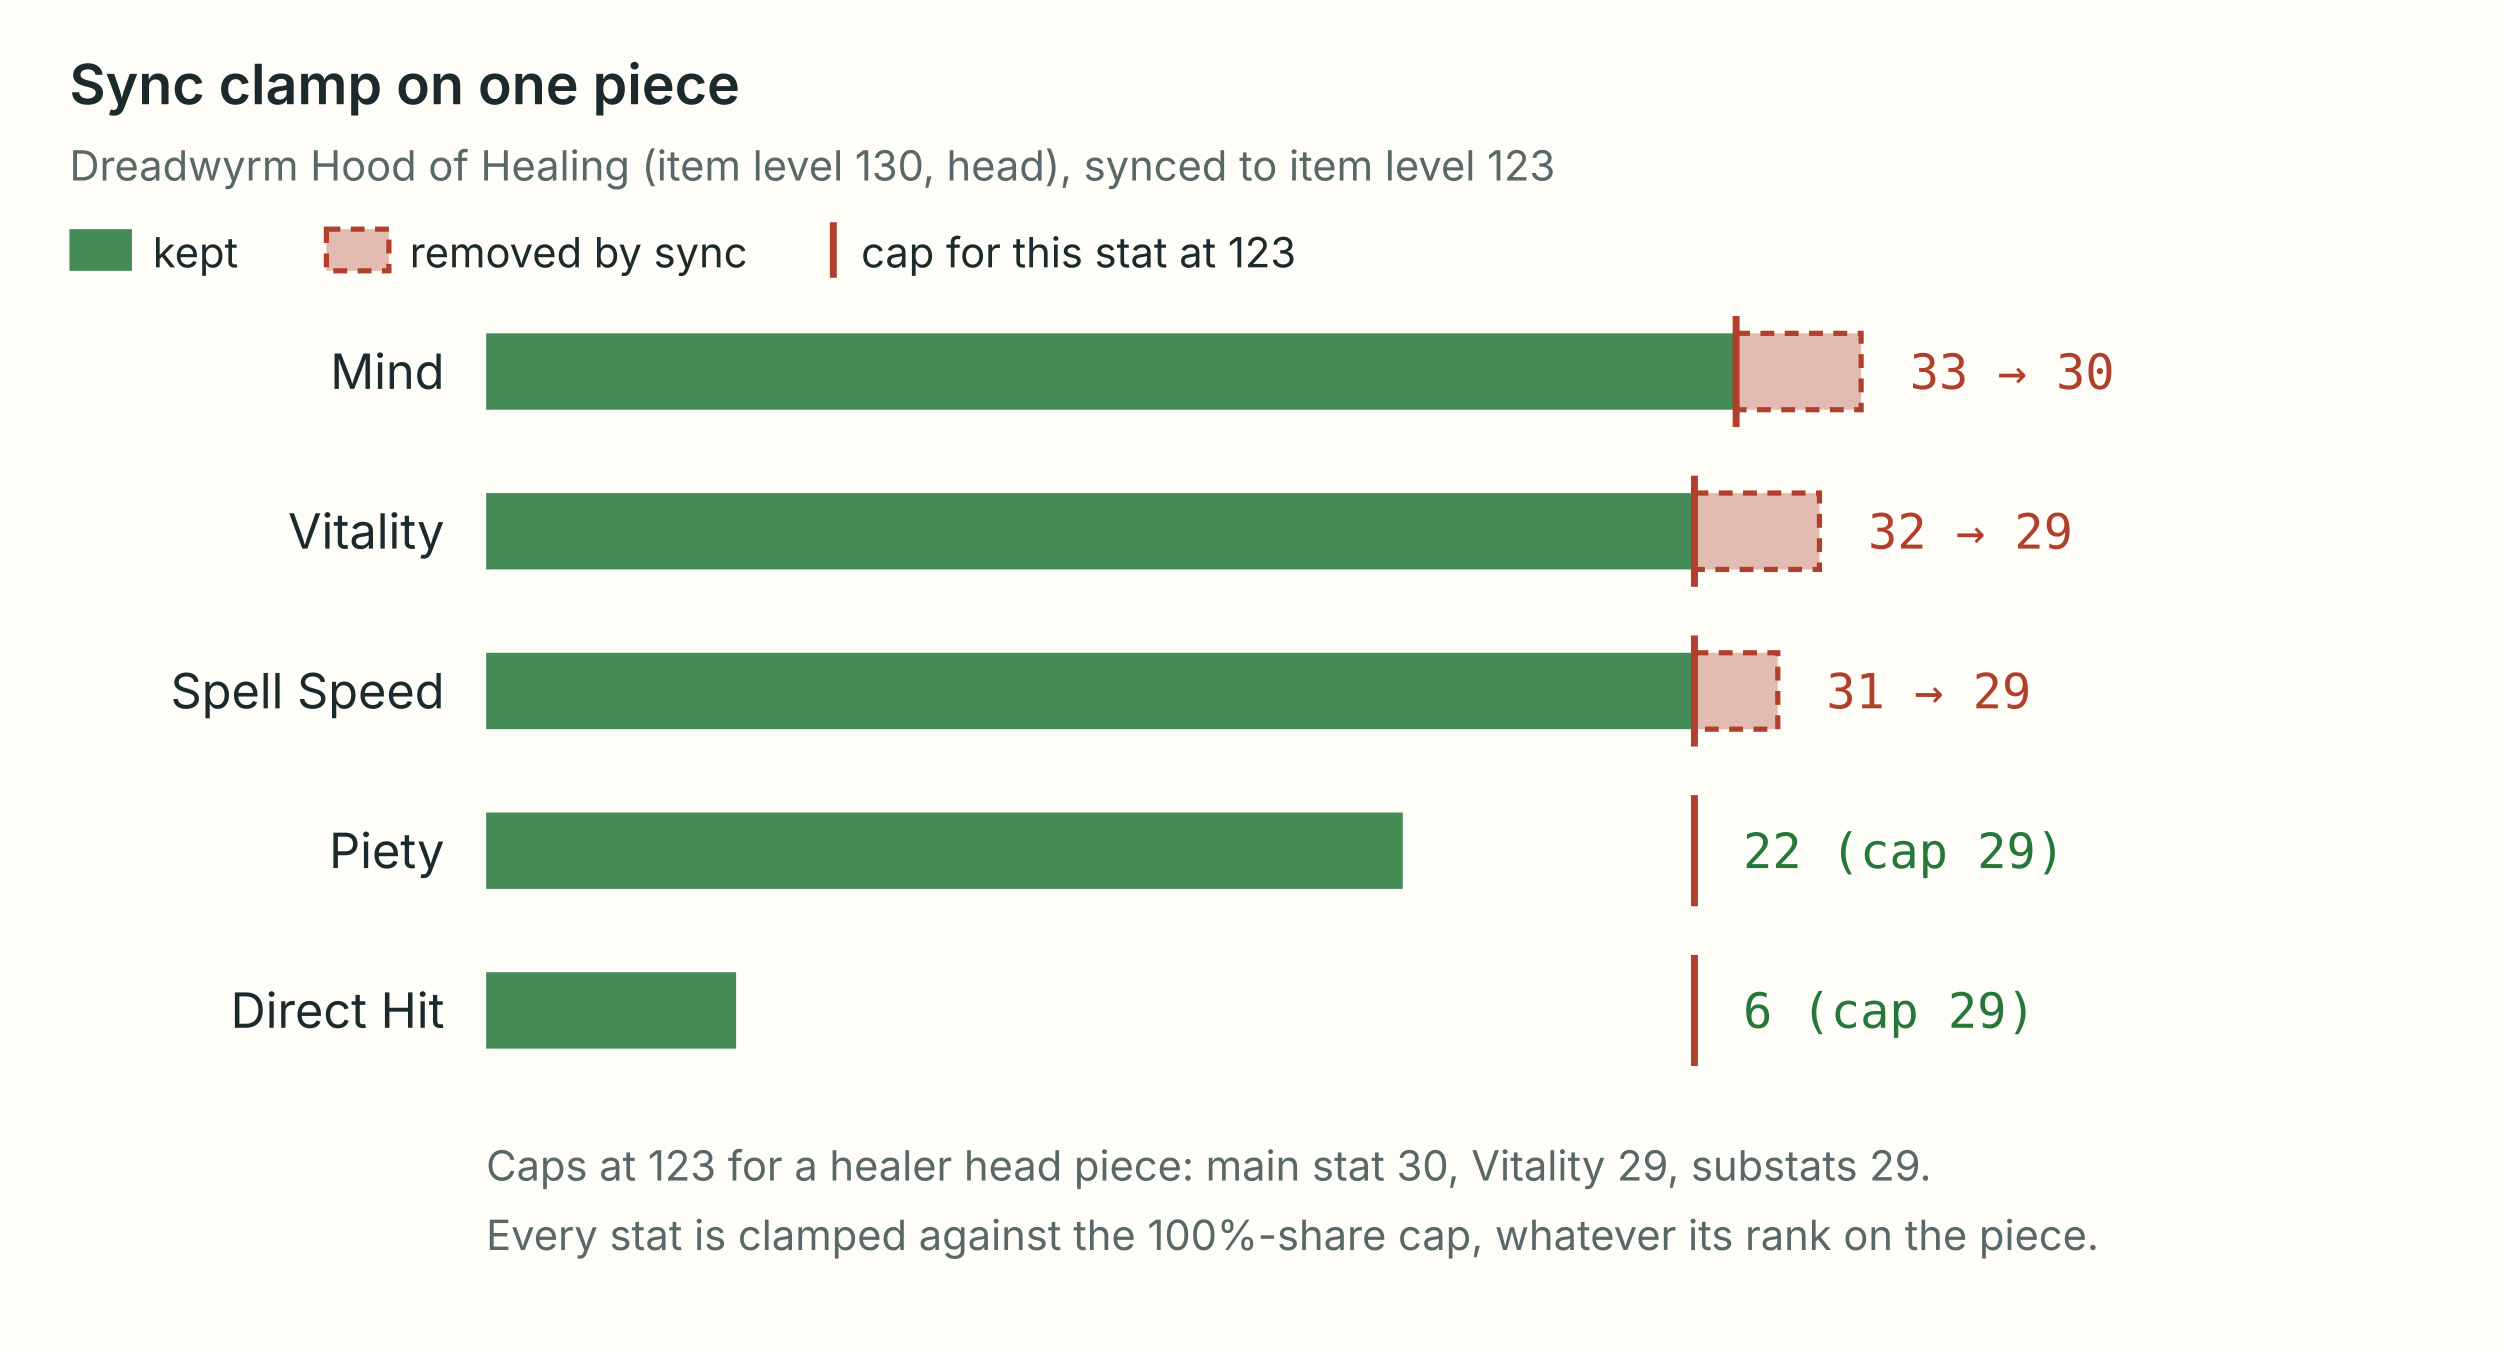
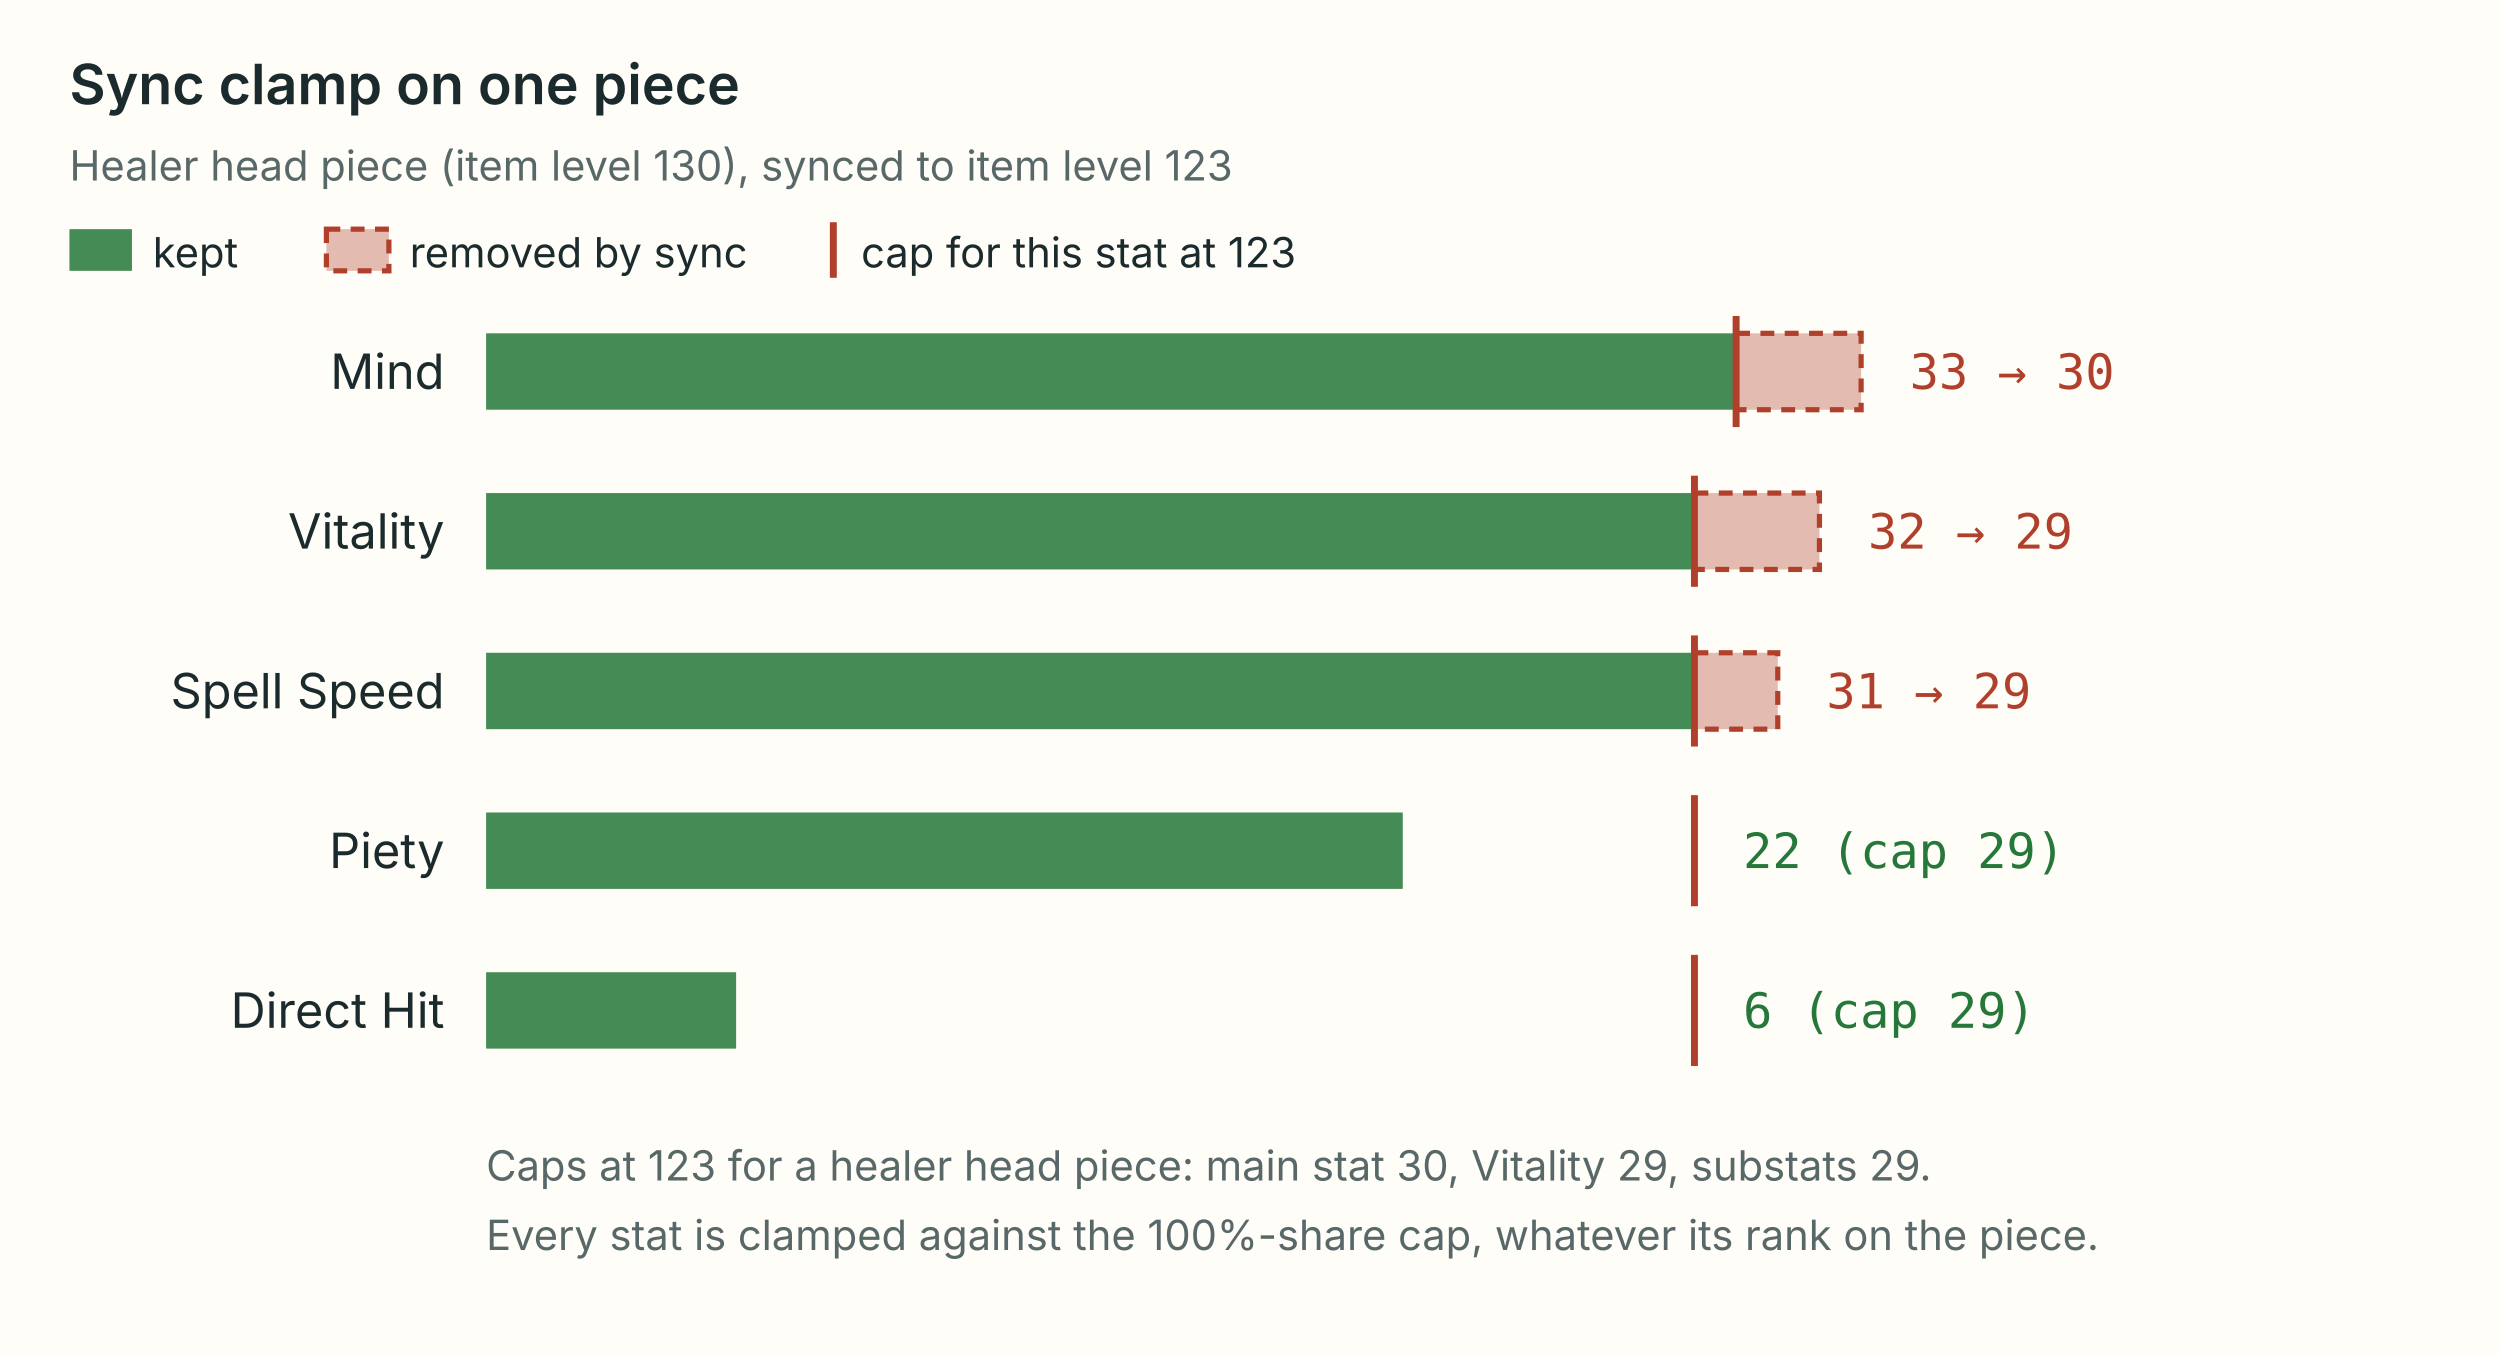
- <svg xmlns="http://www.w3.org/2000/svg" viewBox="0 0 720 390" role="img" aria-label="Bar chart of the Dreadwyrm Hood of Healing stats against the item level 123 head caps: Mind, Vitality and Spell Speed are clamped, Piety and Direct Hit are kept">
+ <svg xmlns="http://www.w3.org/2000/svg" viewBox="0 0 720 390" role="img" aria-label="Bar chart of an item level 130 healer head piece's stats against the item level 123 head caps: Mind, Vitality and Spell Speed are clamped, Piety and Direct Hit are kept">
  <style>
  .bg { fill: #fffdf7; }
  .box { fill: #ece9dd; stroke: #1b2a2c; stroke-width: 1.5; }
  .fg { fill: #1b2a2c; }
  .muted { fill: #586869; }
  .accent { fill: #0d6e72; }
  .gold { fill: #8f5f0c; }
  .bad { fill: #b0402c; }
  .good { fill: #25773a; }
  .s-fg { stroke: #1b2a2c; }
  .s-muted { stroke: #586869; }
  .s-accent { stroke: #0d6e72; }
  .s-gold { stroke: #8f5f0c; }
  .s-bad { stroke: #b0402c; }
  .s-good { stroke: #25773a; }
  .shade { fill: #586869; fill-opacity: 0.12; }
  .bar-good { fill: #25773a; fill-opacity: 0.85; }
  .bar-bad { fill: #b0402c; fill-opacity: 0.35; stroke: #b0402c; stroke-width: 1.5; stroke-dasharray: 4 3; }
  .clampbox { fill: #ece9dd; stroke: #b0402c; stroke-width: 1.5; }
  text { font-family: system-ui, -apple-system, "Segoe UI", sans-serif; font-size: 14px; }
  .num { font-family: ui-monospace, Consolas, monospace; }
  .small { font-size: 12px; }
  .title { font-size: 16px; font-weight: 600; }
  @media (prefers-color-scheme: dark) {
    .bg { fill: #142023; }
    .box { fill: #1b2b2e; stroke: #e5eeed; }
    .fg { fill: #e5eeed; }
    .muted { fill: #92a5a5; }
    .accent { fill: #4cc2b6; }
    .gold { fill: #e2b659; }
    .bad { fill: #f08a74; }
    .good { fill: #6cc788; }
    .s-fg { stroke: #e5eeed; }
    .s-muted { stroke: #92a5a5; }
    .s-accent { stroke: #4cc2b6; }
    .s-gold { stroke: #e2b659; }
    .s-bad { stroke: #f08a74; }
    .s-good { stroke: #6cc788; }
    .shade { fill: #92a5a5; fill-opacity: 0.14; }
    .bar-good { fill: #6cc788; }
    .bar-bad { fill: #f08a74; stroke: #f08a74; }
    .clampbox { fill: #1b2b2e; stroke: #f08a74; }
  }
</style>
  <defs>
    <marker id="arrow" viewBox="0 0 10 10" refX="9" refY="5" markerWidth="7" markerHeight="7" orient="auto-start-reverse">
      <path d="M0,0 L10,5 L0,10 z" class="muted" />
    </marker>
  </defs>
  <rect class="bg" x="0" y="0" width="720" height="390" />
  <text class="title fg" x="20" y="30">Sync clamp on one piece</text>
-   <text class="small muted" x="20" y="52">Dreadwyrm Hood of Healing (item level 130, head), synced to item level 123</text>
+   <text class="small muted" x="20" y="52">Healer head piece (item level 130), synced to item level 123</text>
  <rect class="bar-good" x="20" y="66" width="18" height="12" />
  <text class="small fg" x="44" y="77">kept</text>
  <rect class="bar-bad" x="94" y="66" width="18" height="12" />
  <text class="small fg" x="118" y="77">removed by sync</text>
  <line class="s-bad" x1="240" y1="64" x2="240" y2="80" stroke-width="2" />
  <text class="small fg" x="248" y="77">cap for this stat at 123</text>
  <text class="fg" x="128" y="112" text-anchor="end">Mind</text>
  <rect class="bar-good" x="140" y="96" width="360" height="22" />
  <rect class="bar-bad" x="500" y="96" width="36" height="22" />
  <line class="s-bad" x1="500" y1="91" x2="500" y2="123" stroke-width="2" />
  <text class="num bad" x="550" y="112">33 → 30</text>
  <text class="fg" x="128" y="158" text-anchor="end">Vitality</text>
  <rect class="bar-good" x="140" y="142" width="348" height="22" />
  <rect class="bar-bad" x="488" y="142" width="36" height="22" />
  <line class="s-bad" x1="488" y1="137" x2="488" y2="169" stroke-width="2" />
  <text class="num bad" x="538" y="158">32 → 29</text>
  <text class="fg" x="128" y="204" text-anchor="end">Spell Speed</text>
  <rect class="bar-good" x="140" y="188" width="348" height="22" />
  <rect class="bar-bad" x="488" y="188" width="24" height="22" />
  <line class="s-bad" x1="488" y1="183" x2="488" y2="215" stroke-width="2" />
  <text class="num bad" x="526" y="204">31 → 29</text>
  <text class="fg" x="128" y="250" text-anchor="end">Piety</text>
  <rect class="bar-good" x="140" y="234" width="264" height="22" />
  <line class="s-bad" x1="488" y1="229" x2="488" y2="261" stroke-width="2" />
  <text class="num good" x="502" y="250">22 (cap 29)</text>
  <text class="fg" x="128" y="296" text-anchor="end">Direct Hit</text>
  <rect class="bar-good" x="140" y="280" width="72" height="22" />
  <line class="s-bad" x1="488" y1="275" x2="488" y2="307" stroke-width="2" />
  <text class="num good" x="502" y="296">6 (cap 29)</text>
  <text class="small muted" x="140" y="340">Caps at 123 for a healer head piece: main stat 30, Vitality 29, substats 29.</text>
  <text class="small muted" x="140" y="360">Every stat is clamped against the 100%-share cap, whatever its rank on the piece.</text>
</svg>
